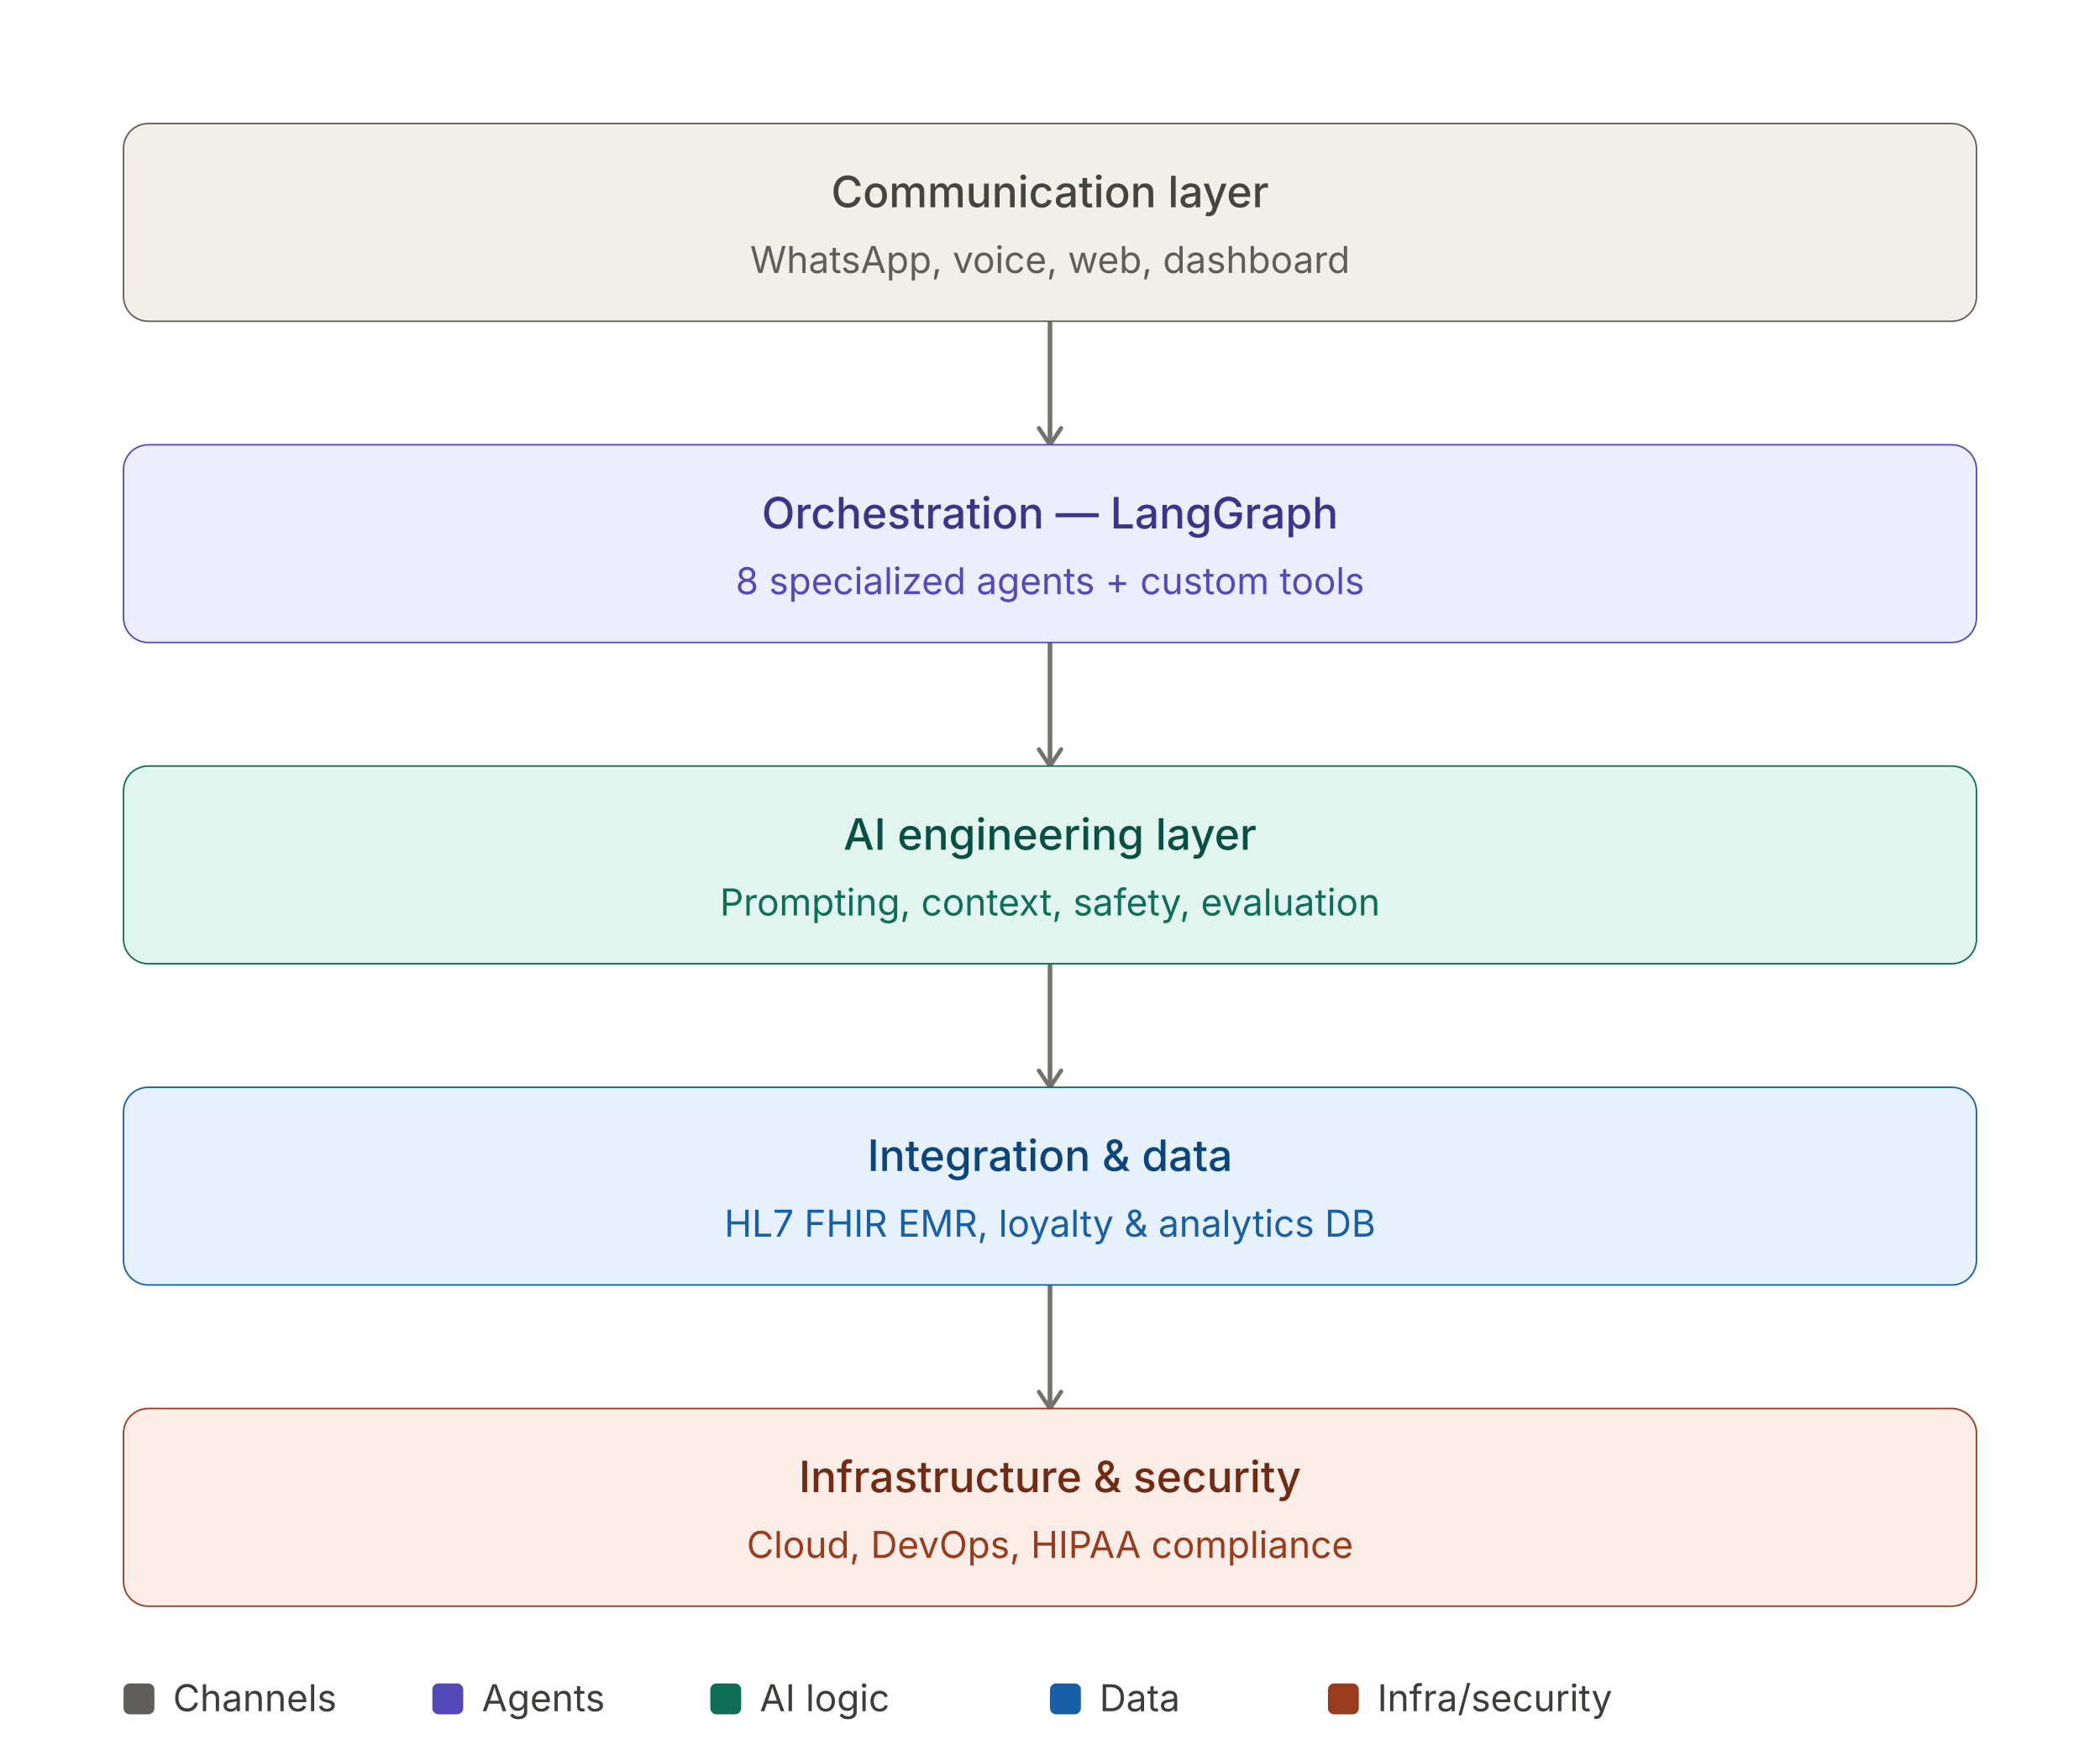
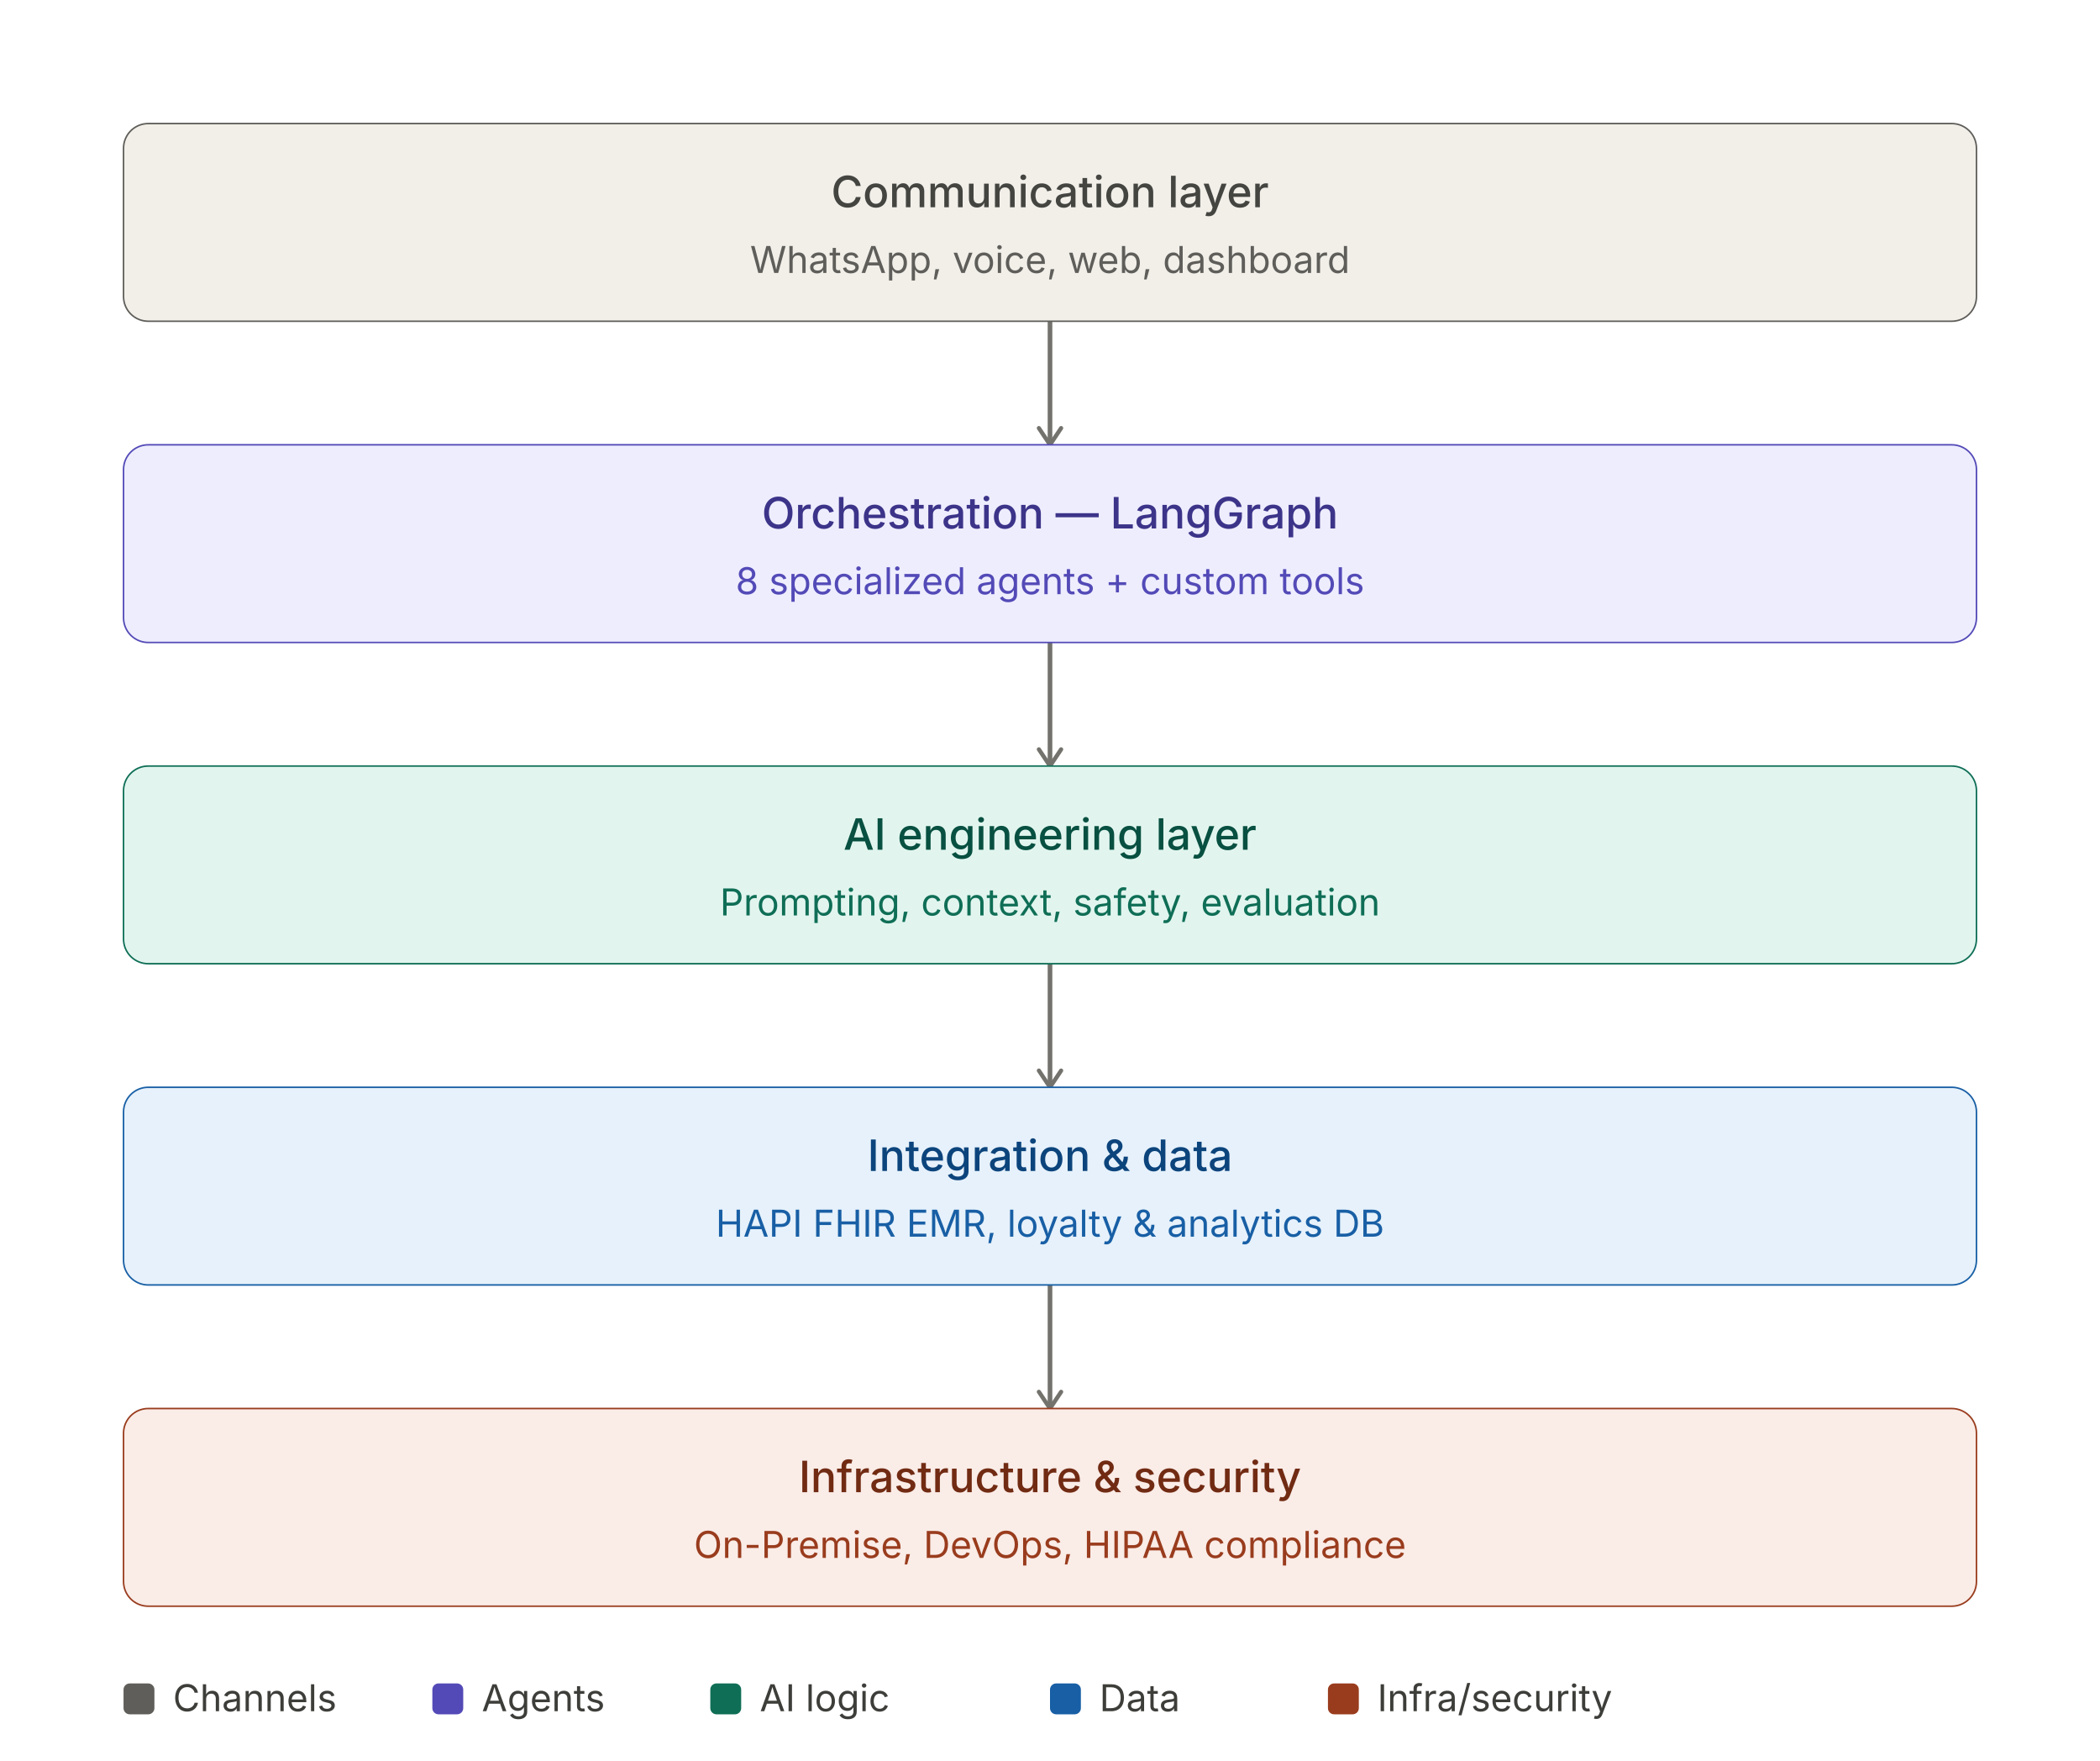
<svg xmlns="http://www.w3.org/2000/svg" width="100%" viewBox="0 0 680 570" role="img" style="">
  <defs>
    <marker id="arrow" viewBox="0 0 10 10" refX="8" refY="5" markerWidth="6" markerHeight="6" orient="auto-start-reverse">
      <path d="M2 1L8 5L2 9" fill="none" stroke="context-stroke" stroke-width="1.5" stroke-linecap="round" stroke-linejoin="round" />
    </marker>
  </defs>
  <line x1="340" y1="104" x2="340" y2="144" stroke="#888780" marker-end="url(#arrow)" style="fill:none;stroke:rgb(115, 114, 108);color:rgb(0, 0, 0);stroke-width:1.5px;stroke-linecap:butt;stroke-linejoin:miter;opacity:1;font-family:&quot;Anthropic Sans&quot;, -apple-system, BlinkMacSystemFont, &quot;Segoe UI&quot;, sans-serif;font-size:16px;font-weight:400;text-anchor:start;dominant-baseline:auto" />
  <line x1="340" y1="208" x2="340" y2="248" stroke="#534AB7" marker-end="url(#arrow)" style="fill:none;stroke:rgb(115, 114, 108);color:rgb(0, 0, 0);stroke-width:1.5px;stroke-linecap:butt;stroke-linejoin:miter;opacity:1;font-family:&quot;Anthropic Sans&quot;, -apple-system, BlinkMacSystemFont, &quot;Segoe UI&quot;, sans-serif;font-size:16px;font-weight:400;text-anchor:start;dominant-baseline:auto" />
  <line x1="340" y1="312" x2="340" y2="352" stroke="#0F6E56" marker-end="url(#arrow)" style="fill:none;stroke:rgb(115, 114, 108);color:rgb(0, 0, 0);stroke-width:1.5px;stroke-linecap:butt;stroke-linejoin:miter;opacity:1;font-family:&quot;Anthropic Sans&quot;, -apple-system, BlinkMacSystemFont, &quot;Segoe UI&quot;, sans-serif;font-size:16px;font-weight:400;text-anchor:start;dominant-baseline:auto" />
  <line x1="340" y1="416" x2="340" y2="456" stroke="#185FA5" marker-end="url(#arrow)" style="fill:none;stroke:rgb(115, 114, 108);color:rgb(0, 0, 0);stroke-width:1.5px;stroke-linecap:butt;stroke-linejoin:miter;opacity:1;font-family:&quot;Anthropic Sans&quot;, -apple-system, BlinkMacSystemFont, &quot;Segoe UI&quot;, sans-serif;font-size:16px;font-weight:400;text-anchor:start;dominant-baseline:auto" />
  <g style="fill:rgb(0, 0, 0);stroke:none;color:rgb(0, 0, 0);stroke-width:1px;stroke-linecap:butt;stroke-linejoin:miter;opacity:1;font-family:&quot;Anthropic Sans&quot;, -apple-system, BlinkMacSystemFont, &quot;Segoe UI&quot;, sans-serif;font-size:16px;font-weight:400;text-anchor:start;dominant-baseline:auto">
    <rect x="40" y="40" width="600" height="64" rx="8" stroke-width="0.5" style="fill:rgb(241, 239, 232);stroke:rgb(95, 94, 90);color:rgb(0, 0, 0);stroke-width:0.5px;stroke-linecap:butt;stroke-linejoin:miter;opacity:1;font-family:&quot;Anthropic Sans&quot;, -apple-system, BlinkMacSystemFont, &quot;Segoe UI&quot;, sans-serif;font-size:16px;font-weight:400;text-anchor:start;dominant-baseline:auto" />
    <text x="340" y="62" text-anchor="middle" dominant-baseline="central" style="fill:rgb(68, 68, 65);stroke:none;color:rgb(0, 0, 0);stroke-width:1px;stroke-linecap:butt;stroke-linejoin:miter;opacity:1;font-family:&quot;Anthropic Sans&quot;, -apple-system, BlinkMacSystemFont, &quot;Segoe UI&quot;, sans-serif;font-size:14px;font-weight:500;text-anchor:middle;dominant-baseline:central">Communication layer</text>
    <text x="340" y="84" text-anchor="middle" dominant-baseline="central" style="fill:rgb(95, 94, 90);stroke:none;color:rgb(0, 0, 0);stroke-width:1px;stroke-linecap:butt;stroke-linejoin:miter;opacity:1;font-family:&quot;Anthropic Sans&quot;, -apple-system, BlinkMacSystemFont, &quot;Segoe UI&quot;, sans-serif;font-size:12px;font-weight:400;text-anchor:middle;dominant-baseline:central">WhatsApp, voice, web, dashboard</text>
  </g>
  <g style="fill:rgb(0, 0, 0);stroke:none;color:rgb(0, 0, 0);stroke-width:1px;stroke-linecap:butt;stroke-linejoin:miter;opacity:1;font-family:&quot;Anthropic Sans&quot;, -apple-system, BlinkMacSystemFont, &quot;Segoe UI&quot;, sans-serif;font-size:16px;font-weight:400;text-anchor:start;dominant-baseline:auto">
    <rect x="40" y="144" width="600" height="64" rx="8" stroke-width="0.5" style="fill:rgb(238, 237, 254);stroke:rgb(83, 74, 183);color:rgb(0, 0, 0);stroke-width:0.5px;stroke-linecap:butt;stroke-linejoin:miter;opacity:1;font-family:&quot;Anthropic Sans&quot;, -apple-system, BlinkMacSystemFont, &quot;Segoe UI&quot;, sans-serif;font-size:16px;font-weight:400;text-anchor:start;dominant-baseline:auto" />
    <text x="340" y="166" text-anchor="middle" dominant-baseline="central" style="fill:rgb(60, 52, 137);stroke:none;color:rgb(0, 0, 0);stroke-width:1px;stroke-linecap:butt;stroke-linejoin:miter;opacity:1;font-family:&quot;Anthropic Sans&quot;, -apple-system, BlinkMacSystemFont, &quot;Segoe UI&quot;, sans-serif;font-size:14px;font-weight:500;text-anchor:middle;dominant-baseline:central">Orchestration — LangGraph</text>
    <text x="340" y="188" text-anchor="middle" dominant-baseline="central" style="fill:rgb(83, 74, 183);stroke:none;color:rgb(0, 0, 0);stroke-width:1px;stroke-linecap:butt;stroke-linejoin:miter;opacity:1;font-family:&quot;Anthropic Sans&quot;, -apple-system, BlinkMacSystemFont, &quot;Segoe UI&quot;, sans-serif;font-size:12px;font-weight:400;text-anchor:middle;dominant-baseline:central">8 specialized agents + custom tools</text>
  </g>
  <g style="fill:rgb(0, 0, 0);stroke:none;color:rgb(0, 0, 0);stroke-width:1px;stroke-linecap:butt;stroke-linejoin:miter;opacity:1;font-family:&quot;Anthropic Sans&quot;, -apple-system, BlinkMacSystemFont, &quot;Segoe UI&quot;, sans-serif;font-size:16px;font-weight:400;text-anchor:start;dominant-baseline:auto">
    <rect x="40" y="248" width="600" height="64" rx="8" stroke-width="0.5" style="fill:rgb(225, 245, 238);stroke:rgb(15, 110, 86);color:rgb(0, 0, 0);stroke-width:0.5px;stroke-linecap:butt;stroke-linejoin:miter;opacity:1;font-family:&quot;Anthropic Sans&quot;, -apple-system, BlinkMacSystemFont, &quot;Segoe UI&quot;, sans-serif;font-size:16px;font-weight:400;text-anchor:start;dominant-baseline:auto" />
    <text x="340" y="270" text-anchor="middle" dominant-baseline="central" style="fill:rgb(8, 80, 65);stroke:none;color:rgb(0, 0, 0);stroke-width:1px;stroke-linecap:butt;stroke-linejoin:miter;opacity:1;font-family:&quot;Anthropic Sans&quot;, -apple-system, BlinkMacSystemFont, &quot;Segoe UI&quot;, sans-serif;font-size:14px;font-weight:500;text-anchor:middle;dominant-baseline:central">AI engineering layer</text>
    <text x="340" y="292" text-anchor="middle" dominant-baseline="central" style="fill:rgb(15, 110, 86);stroke:none;color:rgb(0, 0, 0);stroke-width:1px;stroke-linecap:butt;stroke-linejoin:miter;opacity:1;font-family:&quot;Anthropic Sans&quot;, -apple-system, BlinkMacSystemFont, &quot;Segoe UI&quot;, sans-serif;font-size:12px;font-weight:400;text-anchor:middle;dominant-baseline:central">Prompting, context, safety, evaluation</text>
  </g>
  <g style="fill:rgb(0, 0, 0);stroke:none;color:rgb(0, 0, 0);stroke-width:1px;stroke-linecap:butt;stroke-linejoin:miter;opacity:1;font-family:&quot;Anthropic Sans&quot;, -apple-system, BlinkMacSystemFont, &quot;Segoe UI&quot;, sans-serif;font-size:16px;font-weight:400;text-anchor:start;dominant-baseline:auto">
    <rect x="40" y="352" width="600" height="64" rx="8" stroke-width="0.5" style="fill:rgb(230, 241, 251);stroke:rgb(24, 95, 165);color:rgb(0, 0, 0);stroke-width:0.5px;stroke-linecap:butt;stroke-linejoin:miter;opacity:1;font-family:&quot;Anthropic Sans&quot;, -apple-system, BlinkMacSystemFont, &quot;Segoe UI&quot;, sans-serif;font-size:16px;font-weight:400;text-anchor:start;dominant-baseline:auto" />
    <text x="340" y="374" text-anchor="middle" dominant-baseline="central" style="fill:rgb(12, 68, 124);stroke:none;color:rgb(0, 0, 0);stroke-width:1px;stroke-linecap:butt;stroke-linejoin:miter;opacity:1;font-family:&quot;Anthropic Sans&quot;, -apple-system, BlinkMacSystemFont, &quot;Segoe UI&quot;, sans-serif;font-size:14px;font-weight:500;text-anchor:middle;dominant-baseline:central">Integration &amp; data</text>
-     <text x="340" y="396" text-anchor="middle" dominant-baseline="central" style="fill:rgb(24, 95, 165);stroke:none;color:rgb(0, 0, 0);stroke-width:1px;stroke-linecap:butt;stroke-linejoin:miter;opacity:1;font-family:&quot;Anthropic Sans&quot;, -apple-system, BlinkMacSystemFont, &quot;Segoe UI&quot;, sans-serif;font-size:12px;font-weight:400;text-anchor:middle;dominant-baseline:central">HL7 FHIR EMR, loyalty &amp; analytics DB</text>
+     <text x="340" y="396" text-anchor="middle" dominant-baseline="central" style="fill:rgb(24, 95, 165);stroke:none;color:rgb(0, 0, 0);stroke-width:1px;stroke-linecap:butt;stroke-linejoin:miter;opacity:1;font-family:&quot;Anthropic Sans&quot;, -apple-system, BlinkMacSystemFont, &quot;Segoe UI&quot;, sans-serif;font-size:12px;font-weight:400;text-anchor:middle;dominant-baseline:central">HAPI FHIR EMR, loyalty &amp; analytics DB</text>
  </g>
  <g style="fill:rgb(0, 0, 0);stroke:none;color:rgb(0, 0, 0);stroke-width:1px;stroke-linecap:butt;stroke-linejoin:miter;opacity:1;font-family:&quot;Anthropic Sans&quot;, -apple-system, BlinkMacSystemFont, &quot;Segoe UI&quot;, sans-serif;font-size:16px;font-weight:400;text-anchor:start;dominant-baseline:auto">
    <rect x="40" y="456" width="600" height="64" rx="8" stroke-width="0.5" style="fill:rgb(250, 236, 231);stroke:rgb(153, 60, 29);color:rgb(0, 0, 0);stroke-width:0.5px;stroke-linecap:butt;stroke-linejoin:miter;opacity:1;font-family:&quot;Anthropic Sans&quot;, -apple-system, BlinkMacSystemFont, &quot;Segoe UI&quot;, sans-serif;font-size:16px;font-weight:400;text-anchor:start;dominant-baseline:auto" />
    <text x="340" y="478" text-anchor="middle" dominant-baseline="central" style="fill:rgb(113, 43, 19);stroke:none;color:rgb(0, 0, 0);stroke-width:1px;stroke-linecap:butt;stroke-linejoin:miter;opacity:1;font-family:&quot;Anthropic Sans&quot;, -apple-system, BlinkMacSystemFont, &quot;Segoe UI&quot;, sans-serif;font-size:14px;font-weight:500;text-anchor:middle;dominant-baseline:central">Infrastructure &amp; security</text>
-     <text x="340" y="500" text-anchor="middle" dominant-baseline="central" style="fill:rgb(153, 60, 29);stroke:none;color:rgb(0, 0, 0);stroke-width:1px;stroke-linecap:butt;stroke-linejoin:miter;opacity:1;font-family:&quot;Anthropic Sans&quot;, -apple-system, BlinkMacSystemFont, &quot;Segoe UI&quot;, sans-serif;font-size:12px;font-weight:400;text-anchor:middle;dominant-baseline:central">Cloud, DevOps, HIPAA compliance</text>
+     <text x="340" y="500" text-anchor="middle" dominant-baseline="central" style="fill:rgb(153, 60, 29);stroke:none;color:rgb(0, 0, 0);stroke-width:1px;stroke-linecap:butt;stroke-linejoin:miter;opacity:1;font-family:&quot;Anthropic Sans&quot;, -apple-system, BlinkMacSystemFont, &quot;Segoe UI&quot;, sans-serif;font-size:12px;font-weight:400;text-anchor:middle;dominant-baseline:central">On-Premise, DevOps, HIPAA compliance</text>
  </g>
  <rect x="40" y="545" width="10" height="10" rx="2" fill="#5F5E5A" style="fill:rgb(95, 94, 90);stroke:none;color:rgb(0, 0, 0);stroke-width:1px;stroke-linecap:butt;stroke-linejoin:miter;opacity:1;font-family:&quot;Anthropic Sans&quot;, -apple-system, BlinkMacSystemFont, &quot;Segoe UI&quot;, sans-serif;font-size:16px;font-weight:400;text-anchor:start;dominant-baseline:auto" />
  <text x="56" y="554" style="fill:rgb(61, 61, 58);stroke:none;color:rgb(0, 0, 0);stroke-width:1px;stroke-linecap:butt;stroke-linejoin:miter;opacity:1;font-family:&quot;Anthropic Sans&quot;, -apple-system, BlinkMacSystemFont, &quot;Segoe UI&quot;, sans-serif;font-size:12px;font-weight:400;text-anchor:start;dominant-baseline:auto">Channels</text>
  <rect x="140" y="545" width="10" height="10" rx="2" fill="#534AB7" style="fill:rgb(83, 74, 183);stroke:none;color:rgb(0, 0, 0);stroke-width:1px;stroke-linecap:butt;stroke-linejoin:miter;opacity:1;font-family:&quot;Anthropic Sans&quot;, -apple-system, BlinkMacSystemFont, &quot;Segoe UI&quot;, sans-serif;font-size:16px;font-weight:400;text-anchor:start;dominant-baseline:auto" />
  <text x="156" y="554" style="fill:rgb(61, 61, 58);stroke:none;color:rgb(0, 0, 0);stroke-width:1px;stroke-linecap:butt;stroke-linejoin:miter;opacity:1;font-family:&quot;Anthropic Sans&quot;, -apple-system, BlinkMacSystemFont, &quot;Segoe UI&quot;, sans-serif;font-size:12px;font-weight:400;text-anchor:start;dominant-baseline:auto">Agents</text>
  <rect x="230" y="545" width="10" height="10" rx="2" fill="#0F6E56" style="fill:rgb(15, 110, 86);stroke:none;color:rgb(0, 0, 0);stroke-width:1px;stroke-linecap:butt;stroke-linejoin:miter;opacity:1;font-family:&quot;Anthropic Sans&quot;, -apple-system, BlinkMacSystemFont, &quot;Segoe UI&quot;, sans-serif;font-size:16px;font-weight:400;text-anchor:start;dominant-baseline:auto" />
  <text x="246" y="554" style="fill:rgb(61, 61, 58);stroke:none;color:rgb(0, 0, 0);stroke-width:1px;stroke-linecap:butt;stroke-linejoin:miter;opacity:1;font-family:&quot;Anthropic Sans&quot;, -apple-system, BlinkMacSystemFont, &quot;Segoe UI&quot;, sans-serif;font-size:12px;font-weight:400;text-anchor:start;dominant-baseline:auto">AI logic</text>
  <rect x="340" y="545" width="10" height="10" rx="2" fill="#185FA5" style="fill:rgb(24, 95, 165);stroke:none;color:rgb(0, 0, 0);stroke-width:1px;stroke-linecap:butt;stroke-linejoin:miter;opacity:1;font-family:&quot;Anthropic Sans&quot;, -apple-system, BlinkMacSystemFont, &quot;Segoe UI&quot;, sans-serif;font-size:16px;font-weight:400;text-anchor:start;dominant-baseline:auto" />
  <text x="356" y="554" style="fill:rgb(61, 61, 58);stroke:none;color:rgb(0, 0, 0);stroke-width:1px;stroke-linecap:butt;stroke-linejoin:miter;opacity:1;font-family:&quot;Anthropic Sans&quot;, -apple-system, BlinkMacSystemFont, &quot;Segoe UI&quot;, sans-serif;font-size:12px;font-weight:400;text-anchor:start;dominant-baseline:auto">Data</text>
  <rect x="430" y="545" width="10" height="10" rx="2" fill="#993C1D" style="fill:rgb(153, 60, 29);stroke:none;color:rgb(0, 0, 0);stroke-width:1px;stroke-linecap:butt;stroke-linejoin:miter;opacity:1;font-family:&quot;Anthropic Sans&quot;, -apple-system, BlinkMacSystemFont, &quot;Segoe UI&quot;, sans-serif;font-size:16px;font-weight:400;text-anchor:start;dominant-baseline:auto" />
  <text x="446" y="554" style="fill:rgb(61, 61, 58);stroke:none;color:rgb(0, 0, 0);stroke-width:1px;stroke-linecap:butt;stroke-linejoin:miter;opacity:1;font-family:&quot;Anthropic Sans&quot;, -apple-system, BlinkMacSystemFont, &quot;Segoe UI&quot;, sans-serif;font-size:12px;font-weight:400;text-anchor:start;dominant-baseline:auto">Infra/security</text>
</svg>
